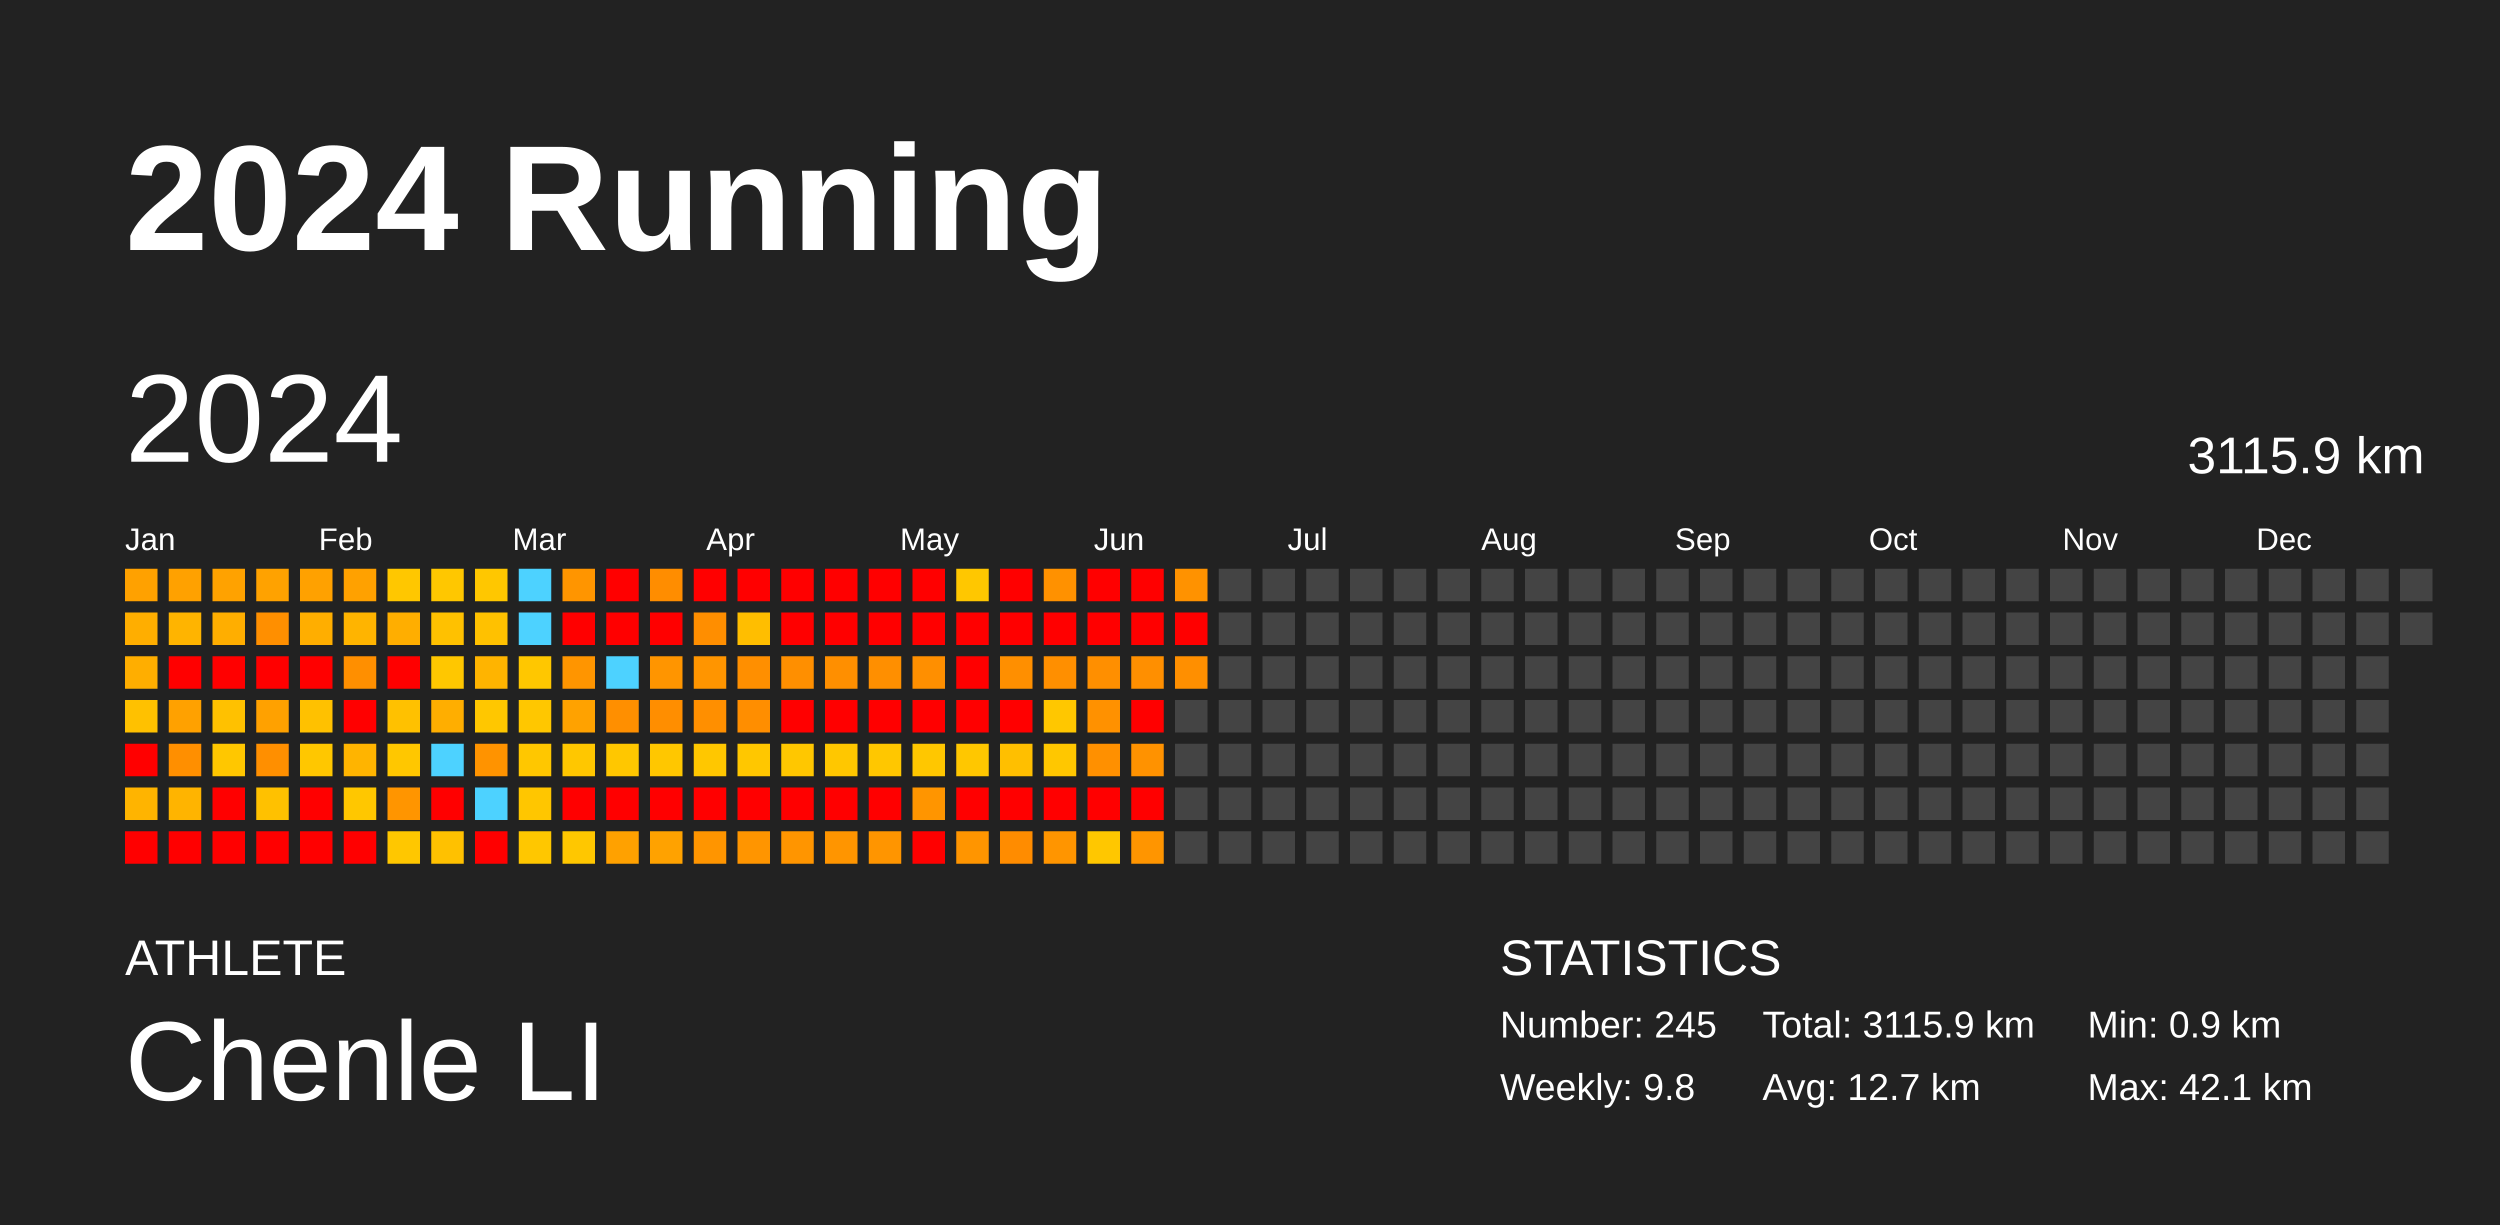
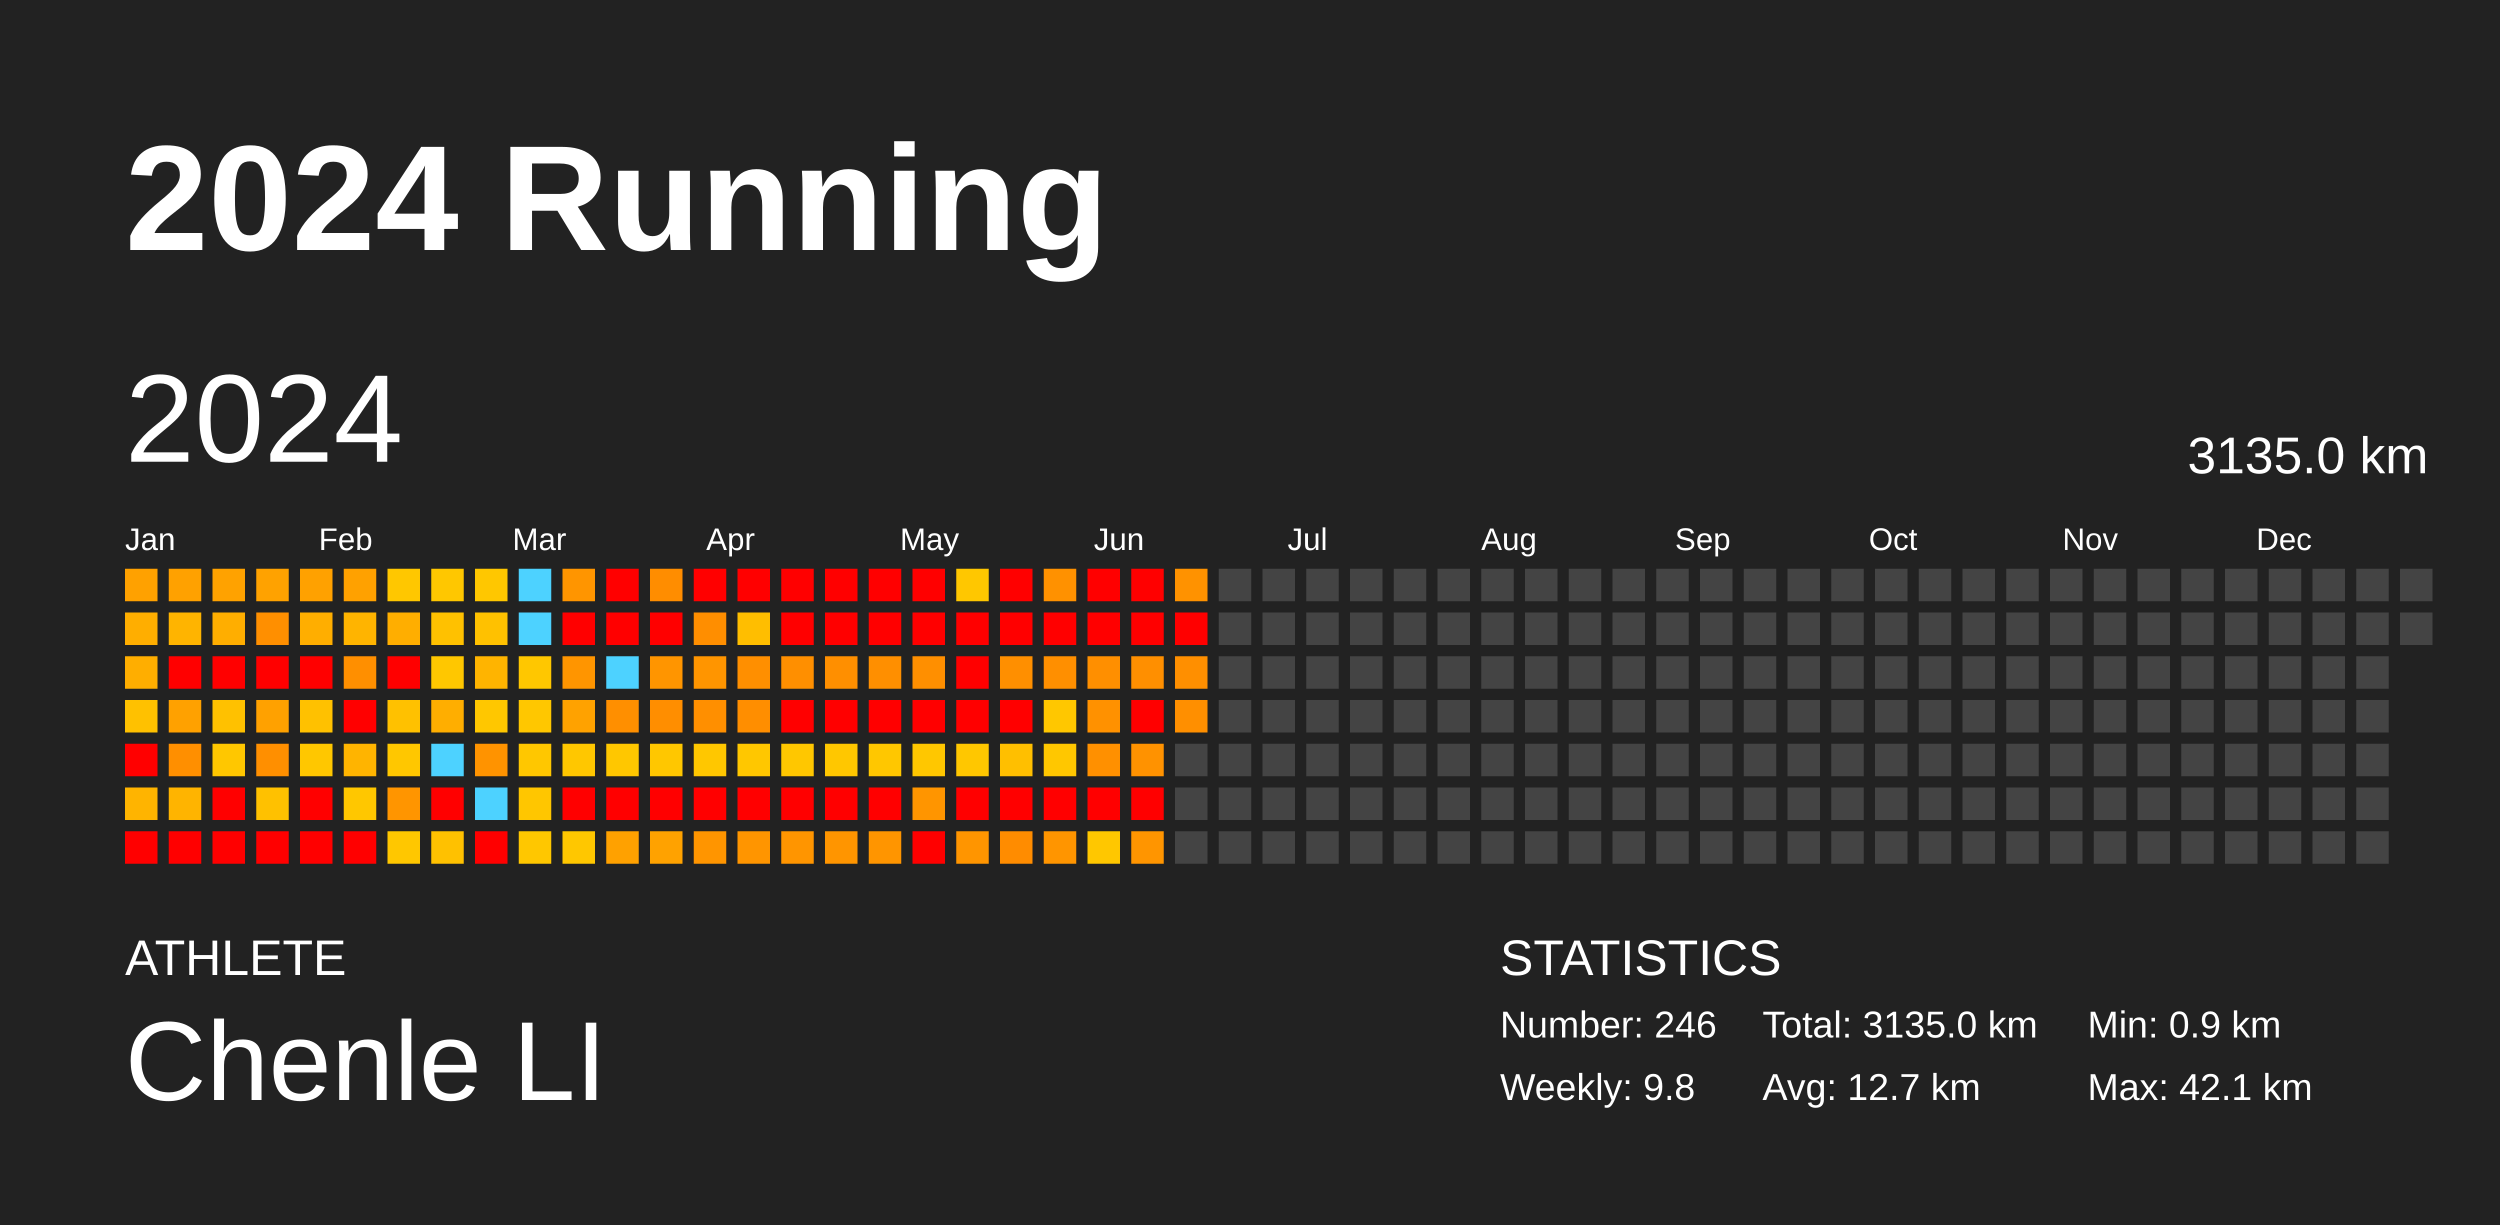
<svg xmlns="http://www.w3.org/2000/svg" baseProfile="full" height="98mm" version="1.1" viewBox="0,0,200,98" width="200mm">
  <defs />
  <rect fill="#222222" height="98" width="200" x="0" y="0" />
  <text fill="#FFFFFF" style="font-size:12px; font-family:Arial; font-weight:bold;" x="10" y="20">2024 Running</text>
  <text fill="#FFFFFF" style="font-size:4px; font-family:Arial" x="10" y="78">ATHLETE</text>
  <text fill="#FFFFFF" style="font-size:9px; font-family:Arial" x="10" y="88">Chenle LI</text>
  <text fill="#FFFFFF" style="font-size:4px; font-family:Arial" x="120" y="78">STATISTICS</text>
-   <text fill="#FFFFFF" style="font-size:3px; font-family:Arial" x="120" y="83">Number: 245</text>
+   <text fill="#FFFFFF" style="font-size:3px; font-family:Arial" x="120" y="83">Number: 246</text>
  <text fill="#FFFFFF" style="font-size:3px; font-family:Arial" x="120" y="88">Weekly: 9.8</text>
-   <text fill="#FFFFFF" style="font-size:3px; font-family:Arial" x="141" y="83">Total: 3115.9 km</text>
+   <text fill="#FFFFFF" style="font-size:3px; font-family:Arial" x="141" y="83">Total: 3135.0 km</text>
  <text fill="#FFFFFF" style="font-size:3px; font-family:Arial" x="141" y="88">Avg: 12.7 km</text>
  <text fill="#FFFFFF" style="font-size:3px; font-family:Arial" x="167" y="83">Min: 0.9 km</text>
  <text fill="#FFFFFF" style="font-size:3px; font-family:Arial" x="167" y="88">Max: 42.1 km</text>
  <text dominant-baseline="hanging" fill="#FFFFFF" style="font-size:10.0px; font-family:Arial;" x="10" y="30">2024</text>
-   <text dominant-baseline="hanging" fill="#FFFFFF" style="font-size:4.125px; font-family:Arial;" x="175" y="35">3115.9 km</text>
+   <text dominant-baseline="hanging" fill="#FFFFFF" style="font-size:4.125px; font-family:Arial;" x="175" y="35">3135.0 km</text>
  <text fill="#FFFFFF" style="font-size:2.5px; font-family:Arial" x="10.0" y="44">Jan</text>
  <text fill="#FFFFFF" style="font-size:2.5px; font-family:Arial" x="25.5" y="44">Feb</text>
  <text fill="#FFFFFF" style="font-size:2.5px; font-family:Arial" x="41.0" y="44">Mar</text>
  <text fill="#FFFFFF" style="font-size:2.5px; font-family:Arial" x="56.5" y="44">Apr</text>
  <text fill="#FFFFFF" style="font-size:2.5px; font-family:Arial" x="72.0" y="44">May</text>
  <text fill="#FFFFFF" style="font-size:2.5px; font-family:Arial" x="87.5" y="44">Jun</text>
  <text fill="#FFFFFF" style="font-size:2.5px; font-family:Arial" x="103.0" y="44">Jul</text>
  <text fill="#FFFFFF" style="font-size:2.5px; font-family:Arial" x="118.5" y="44">Aug</text>
  <text fill="#FFFFFF" style="font-size:2.5px; font-family:Arial" x="134.0" y="44">Sep</text>
  <text fill="#FFFFFF" style="font-size:2.5px; font-family:Arial" x="149.5" y="44">Oct</text>
  <text fill="#FFFFFF" style="font-size:2.5px; font-family:Arial" x="165.0" y="44">Nov</text>
  <text fill="#FFFFFF" style="font-size:2.5px; font-family:Arial" x="180.5" y="44">Dec</text>
  <rect fill="#ffa100" height="2.6" width="2.6" x="10.0" y="45.5" />
  <rect fill="#ffae00" height="2.6" width="2.6" x="10.0" y="49.0" />
  <rect fill="#ffae00" height="2.6" width="2.6" x="10.0" y="52.5" />
  <rect fill="#ffc100" height="2.6" width="2.6" x="10.0" y="56.0" />
  <rect fill="red" height="2.6" width="2.6" x="10.0" y="59.5" />
  <rect fill="#ffb400" height="2.6" width="2.6" x="10.0" y="63.0" />
  <rect fill="red" height="2.6" width="2.6" x="10.0" y="66.5" />
  <rect fill="#ffa100" height="2.6" width="2.6" x="13.5" y="45.5" />
  <rect fill="#ffb400" height="2.6" width="2.6" x="13.5" y="49.0" />
  <rect fill="red" height="2.6" width="2.6" x="13.5" y="52.5" />
  <rect fill="#ffa100" height="2.6" width="2.6" x="13.5" y="56.0" />
  <rect fill="#ff8f00" height="2.6" width="2.6" x="13.5" y="59.5" />
  <rect fill="#ffb400" height="2.6" width="2.6" x="13.5" y="63.0" />
  <rect fill="red" height="2.6" width="2.6" x="13.5" y="66.5" />
  <rect fill="#ffa200" height="2.6" width="2.6" x="17.0" y="45.5" />
  <rect fill="#ffae00" height="2.6" width="2.6" x="17.0" y="49.0" />
  <rect fill="red" height="2.6" width="2.6" x="17.0" y="52.5" />
  <rect fill="#ffc100" height="2.6" width="2.6" x="17.0" y="56.0" />
  <rect fill="#ffc700" height="2.6" width="2.6" x="17.0" y="59.5" />
  <rect fill="red" height="2.6" width="2.6" x="17.0" y="63.0" />
  <rect fill="red" height="2.6" width="2.6" x="17.0" y="66.5" />
  <rect fill="#ffa200" height="2.6" width="2.6" x="20.5" y="45.5" />
  <rect fill="#ff8f00" height="2.6" width="2.6" x="20.5" y="49.0" />
  <rect fill="red" height="2.6" width="2.6" x="20.5" y="52.5" />
  <rect fill="#ffa100" height="2.6" width="2.6" x="20.5" y="56.0" />
  <rect fill="#ff8f00" height="2.6" width="2.6" x="20.5" y="59.5" />
  <rect fill="#ffc100" height="2.6" width="2.6" x="20.5" y="63.0" />
  <rect fill="red" height="2.6" width="2.6" x="20.5" y="66.5" />
  <rect fill="#ffa100" height="2.6" width="2.6" x="24.0" y="45.5" />
  <rect fill="#ffae00" height="2.6" width="2.6" x="24.0" y="49.0" />
  <rect fill="red" height="2.6" width="2.6" x="24.0" y="52.5" />
  <rect fill="#ffc100" height="2.6" width="2.6" x="24.0" y="56.0" />
  <rect fill="#ffc700" height="2.6" width="2.6" x="24.0" y="59.5" />
  <rect fill="red" height="2.6" width="2.6" x="24.0" y="63.0" />
  <rect fill="red" height="2.6" width="2.6" x="24.0" y="66.5" />
  <rect fill="#ffa100" height="2.6" width="2.6" x="27.5" y="45.5" />
  <rect fill="#ffb400" height="2.6" width="2.6" x="27.5" y="49.0" />
  <rect fill="#ff8f00" height="2.6" width="2.6" x="27.5" y="52.5" />
  <rect fill="red" height="2.6" width="2.6" x="27.5" y="56.0" />
  <rect fill="#ffb400" height="2.6" width="2.6" x="27.5" y="59.5" />
  <rect fill="#ffc700" height="2.6" width="2.6" x="27.5" y="63.0" />
  <rect fill="red" height="2.6" width="2.6" x="27.5" y="66.5" />
  <rect fill="#ffc700" height="2.6" width="2.6" x="31.0" y="45.5" />
  <rect fill="#ffae00" height="2.6" width="2.6" x="31.0" y="49.0" />
  <rect fill="red" height="2.6" width="2.6" x="31.0" y="52.5" />
  <rect fill="#ffc100" height="2.6" width="2.6" x="31.0" y="56.0" />
  <rect fill="#ffc700" height="2.6" width="2.6" x="31.0" y="59.5" />
  <rect fill="#ff9500" height="2.6" width="2.6" x="31.0" y="63.0" />
  <rect fill="#ffc700" height="2.6" width="2.6" x="31.0" y="66.5" />
  <rect fill="#ffc700" height="2.6" width="2.6" x="34.5" y="45.5" />
  <rect fill="#ffc100" height="2.6" width="2.6" x="34.5" y="49.0" />
  <rect fill="#ffc700" height="2.6" width="2.6" x="34.5" y="52.5" />
  <rect fill="#ffae00" height="2.6" width="2.6" x="34.5" y="56.0" />
  <rect fill="#4dd2ff" height="2.6" width="2.6" x="34.5" y="59.5" />
  <rect fill="red" height="2.6" width="2.6" x="34.5" y="63.0" />
  <rect fill="#ffc100" height="2.6" width="2.6" x="34.5" y="66.5" />
  <rect fill="#ffc700" height="2.6" width="2.6" x="38.0" y="45.5" />
  <rect fill="#ffc100" height="2.6" width="2.6" x="38.0" y="49.0" />
  <rect fill="#ffb400" height="2.6" width="2.6" x="38.0" y="52.5" />
  <rect fill="#ffc700" height="2.6" width="2.6" x="38.0" y="56.0" />
  <rect fill="#ff9300" height="2.6" width="2.6" x="38.0" y="59.5" />
  <rect fill="#4dd2ff" height="2.6" width="2.6" x="38.0" y="63.0" />
  <rect fill="red" height="2.6" width="2.6" x="38.0" y="66.5" />
  <rect fill="#4dd2ff" height="2.6" width="2.6" x="41.5" y="45.5" />
  <rect fill="#4dd2ff" height="2.6" width="2.6" x="41.5" y="49.0" />
  <rect fill="#ffc700" height="2.6" width="2.6" x="41.5" y="52.5" />
  <rect fill="#ffc700" height="2.6" width="2.6" x="41.5" y="56.0" />
  <rect fill="#ffc700" height="2.6" width="2.6" x="41.5" y="59.5" />
  <rect fill="#ffc600" height="2.6" width="2.6" x="41.5" y="63.0" />
  <rect fill="#ffc700" height="2.6" width="2.6" x="41.5" y="66.5" />
  <rect fill="#ff9500" height="2.6" width="2.6" x="45.0" y="45.5" />
  <rect fill="red" height="2.6" width="2.6" x="45.0" y="49.0" />
  <rect fill="#ff9500" height="2.6" width="2.6" x="45.0" y="52.5" />
  <rect fill="#ffa200" height="2.6" width="2.6" x="45.0" y="56.0" />
  <rect fill="#ffc700" height="2.6" width="2.6" x="45.0" y="59.5" />
  <rect fill="red" height="2.6" width="2.6" x="45.0" y="63.0" />
  <rect fill="#ffc700" height="2.6" width="2.6" x="45.0" y="66.5" />
  <rect fill="red" height="2.6" width="2.6" x="48.5" y="45.5" />
  <rect fill="red" height="2.6" width="2.6" x="48.5" y="49.0" />
  <rect fill="#4dd2ff" height="2.6" width="2.6" x="48.5" y="52.5" />
  <rect fill="#ff8f00" height="2.6" width="2.6" x="48.5" y="56.0" />
  <rect fill="#ffc700" height="2.6" width="2.6" x="48.5" y="59.5" />
  <rect fill="red" height="2.6" width="2.6" x="48.5" y="63.0" />
  <rect fill="#ffa100" height="2.6" width="2.6" x="48.5" y="66.5" />
  <rect fill="#ff8d00" height="2.6" width="2.6" x="52.0" y="45.5" />
  <rect fill="red" height="2.6" width="2.6" x="52.0" y="49.0" />
  <rect fill="#ff9500" height="2.6" width="2.6" x="52.0" y="52.5" />
  <rect fill="#ff8e00" height="2.6" width="2.6" x="52.0" y="56.0" />
  <rect fill="#ffc700" height="2.6" width="2.6" x="52.0" y="59.5" />
  <rect fill="red" height="2.6" width="2.6" x="52.0" y="63.0" />
  <rect fill="#ffa200" height="2.6" width="2.6" x="52.0" y="66.5" />
  <rect fill="red" height="2.6" width="2.6" x="55.5" y="45.5" />
  <rect fill="#ff8e00" height="2.6" width="2.6" x="55.5" y="49.0" />
  <rect fill="#ff9500" height="2.6" width="2.6" x="55.5" y="52.5" />
  <rect fill="#ff8f00" height="2.6" width="2.6" x="55.5" y="56.0" />
  <rect fill="#ffc700" height="2.6" width="2.6" x="55.5" y="59.5" />
  <rect fill="red" height="2.6" width="2.6" x="55.5" y="63.0" />
  <rect fill="#ff9500" height="2.6" width="2.6" x="55.5" y="66.5" />
  <rect fill="red" height="2.6" width="2.6" x="59.0" y="45.5" />
  <rect fill="#ffbe00" height="2.6" width="2.6" x="59.0" y="49.0" />
  <rect fill="#ff8f00" height="2.6" width="2.6" x="59.0" y="52.5" />
  <rect fill="#ff8e00" height="2.6" width="2.6" x="59.0" y="56.0" />
  <rect fill="#ffc700" height="2.6" width="2.6" x="59.0" y="59.5" />
  <rect fill="red" height="2.6" width="2.6" x="59.0" y="63.0" />
  <rect fill="#ff9500" height="2.6" width="2.6" x="59.0" y="66.5" />
  <rect fill="red" height="2.6" width="2.6" x="62.5" y="45.5" />
  <rect fill="red" height="2.6" width="2.6" x="62.5" y="49.0" />
  <rect fill="#ff8f00" height="2.6" width="2.6" x="62.5" y="52.5" />
  <rect fill="red" height="2.6" width="2.6" x="62.5" y="56.0" />
  <rect fill="#ffc700" height="2.6" width="2.6" x="62.5" y="59.5" />
  <rect fill="red" height="2.6" width="2.6" x="62.5" y="63.0" />
  <rect fill="#ff9500" height="2.6" width="2.6" x="62.5" y="66.5" />
  <rect fill="red" height="2.6" width="2.6" x="66.0" y="45.5" />
  <rect fill="red" height="2.6" width="2.6" x="66.0" y="49.0" />
  <rect fill="#ff8f00" height="2.6" width="2.6" x="66.0" y="52.5" />
  <rect fill="red" height="2.6" width="2.6" x="66.0" y="56.0" />
  <rect fill="#ffc700" height="2.6" width="2.6" x="66.0" y="59.5" />
  <rect fill="red" height="2.6" width="2.6" x="66.0" y="63.0" />
  <rect fill="#ff9500" height="2.6" width="2.6" x="66.0" y="66.5" />
  <rect fill="red" height="2.6" width="2.6" x="69.5" y="45.5" />
  <rect fill="red" height="2.6" width="2.6" x="69.5" y="49.0" />
  <rect fill="#ff8f00" height="2.6" width="2.6" x="69.5" y="52.5" />
  <rect fill="red" height="2.6" width="2.6" x="69.5" y="56.0" />
  <rect fill="#ffc700" height="2.6" width="2.6" x="69.5" y="59.5" />
  <rect fill="red" height="2.6" width="2.6" x="69.5" y="63.0" />
  <rect fill="#ff9500" height="2.6" width="2.6" x="69.5" y="66.5" />
  <rect fill="red" height="2.6" width="2.6" x="73.0" y="45.5" />
  <rect fill="red" height="2.6" width="2.6" x="73.0" y="49.0" />
  <rect fill="#ff8f00" height="2.6" width="2.6" x="73.0" y="52.5" />
  <rect fill="red" height="2.6" width="2.6" x="73.0" y="56.0" />
  <rect fill="#ffc700" height="2.6" width="2.6" x="73.0" y="59.5" />
  <rect fill="#ff9500" height="2.6" width="2.6" x="73.0" y="63.0" />
  <rect fill="red" height="2.6" width="2.6" x="73.0" y="66.5" />
  <rect fill="#ffc700" height="2.6" width="2.6" x="76.5" y="45.5" />
  <rect fill="red" height="2.6" width="2.6" x="76.5" y="49.0" />
  <rect fill="red" height="2.6" width="2.6" x="76.5" y="52.5" />
  <rect fill="red" height="2.6" width="2.6" x="76.5" y="56.0" />
  <rect fill="#ffc700" height="2.6" width="2.6" x="76.5" y="59.5" />
  <rect fill="red" height="2.6" width="2.6" x="76.5" y="63.0" />
  <rect fill="#ff9500" height="2.6" width="2.6" x="76.5" y="66.5" />
  <rect fill="red" height="2.6" width="2.6" x="80.0" y="45.5" />
  <rect fill="red" height="2.6" width="2.6" x="80.0" y="49.0" />
  <rect fill="#ff8f00" height="2.6" width="2.6" x="80.0" y="52.5" />
  <rect fill="red" height="2.6" width="2.6" x="80.0" y="56.0" />
  <rect fill="#ffbf00" height="2.6" width="2.6" x="80.0" y="59.5" />
  <rect fill="red" height="2.6" width="2.6" x="80.0" y="63.0" />
  <rect fill="#ff8c00" height="2.6" width="2.6" x="80.0" y="66.5" />
  <rect fill="#ff9100" height="2.6" width="2.6" x="83.5" y="45.5" />
  <rect fill="red" height="2.6" width="2.6" x="83.5" y="49.0" />
  <rect fill="#ff8f00" height="2.6" width="2.6" x="83.5" y="52.5" />
  <rect fill="#ffc700" height="2.6" width="2.6" x="83.5" y="56.0" />
  <rect fill="#ffc700" height="2.6" width="2.6" x="83.5" y="59.5" />
  <rect fill="red" height="2.6" width="2.6" x="83.5" y="63.0" />
  <rect fill="#ff9500" height="2.6" width="2.6" x="83.5" y="66.5" />
  <rect fill="red" height="2.6" width="2.6" x="87.0" y="45.5" />
  <rect fill="red" height="2.6" width="2.6" x="87.0" y="49.0" />
  <rect fill="#ff8f00" height="2.6" width="2.6" x="87.0" y="52.5" />
  <rect fill="#ff9100" height="2.6" width="2.6" x="87.0" y="56.0" />
  <rect fill="#ff9000" height="2.6" width="2.6" x="87.0" y="59.5" />
  <rect fill="red" height="2.6" width="2.6" x="87.0" y="63.0" />
  <rect fill="#ffc700" height="2.6" width="2.6" x="87.0" y="66.5" />
  <rect fill="red" height="2.6" width="2.6" x="90.5" y="45.5" />
  <rect fill="red" height="2.6" width="2.6" x="90.5" y="49.0" />
  <rect fill="#ff8f00" height="2.6" width="2.6" x="90.5" y="52.5" />
  <rect fill="red" height="2.6" width="2.6" x="90.5" y="56.0" />
  <rect fill="#ff9200" height="2.6" width="2.6" x="90.5" y="59.5" />
  <rect fill="red" height="2.6" width="2.6" x="90.5" y="63.0" />
  <rect fill="#ff9500" height="2.6" width="2.6" x="90.5" y="66.5" />
  <rect fill="#ff9200" height="2.6" width="2.6" x="94.0" y="45.5" />
  <rect fill="red" height="2.6" width="2.6" x="94.0" y="49.0" />
  <rect fill="#ff8f00" height="2.6" width="2.6" x="94.0" y="52.5" />
-   <rect fill="#444444" height="2.6" width="2.6" x="94.0" y="56.0" />
+   <rect fill="#ff8f00" height="2.6" width="2.6" x="94.0" y="56.0" />
  <rect fill="#444444" height="2.6" width="2.6" x="94.0" y="59.5" />
  <rect fill="#444444" height="2.6" width="2.6" x="94.0" y="63.0" />
  <rect fill="#444444" height="2.6" width="2.6" x="94.0" y="66.5" />
  <rect fill="#444444" height="2.6" width="2.6" x="97.5" y="45.5" />
  <rect fill="#444444" height="2.6" width="2.6" x="97.5" y="49.0" />
  <rect fill="#444444" height="2.6" width="2.6" x="97.5" y="52.5" />
  <rect fill="#444444" height="2.6" width="2.6" x="97.5" y="56.0" />
  <rect fill="#444444" height="2.6" width="2.6" x="97.5" y="59.5" />
  <rect fill="#444444" height="2.6" width="2.6" x="97.5" y="63.0" />
  <rect fill="#444444" height="2.6" width="2.6" x="97.5" y="66.5" />
  <rect fill="#444444" height="2.6" width="2.6" x="101.0" y="45.5" />
  <rect fill="#444444" height="2.6" width="2.6" x="101.0" y="49.0" />
  <rect fill="#444444" height="2.6" width="2.6" x="101.0" y="52.5" />
  <rect fill="#444444" height="2.6" width="2.6" x="101.0" y="56.0" />
  <rect fill="#444444" height="2.6" width="2.6" x="101.0" y="59.5" />
  <rect fill="#444444" height="2.6" width="2.6" x="101.0" y="63.0" />
  <rect fill="#444444" height="2.6" width="2.6" x="101.0" y="66.5" />
  <rect fill="#444444" height="2.6" width="2.6" x="104.5" y="45.5" />
  <rect fill="#444444" height="2.6" width="2.6" x="104.5" y="49.0" />
  <rect fill="#444444" height="2.6" width="2.6" x="104.5" y="52.5" />
  <rect fill="#444444" height="2.6" width="2.6" x="104.5" y="56.0" />
  <rect fill="#444444" height="2.6" width="2.6" x="104.5" y="59.5" />
  <rect fill="#444444" height="2.6" width="2.6" x="104.5" y="63.0" />
  <rect fill="#444444" height="2.6" width="2.6" x="104.5" y="66.5" />
  <rect fill="#444444" height="2.6" width="2.6" x="108.0" y="45.5" />
  <rect fill="#444444" height="2.6" width="2.6" x="108.0" y="49.0" />
  <rect fill="#444444" height="2.6" width="2.6" x="108.0" y="52.5" />
  <rect fill="#444444" height="2.6" width="2.6" x="108.0" y="56.0" />
  <rect fill="#444444" height="2.6" width="2.6" x="108.0" y="59.5" />
  <rect fill="#444444" height="2.6" width="2.6" x="108.0" y="63.0" />
  <rect fill="#444444" height="2.6" width="2.6" x="108.0" y="66.5" />
  <rect fill="#444444" height="2.6" width="2.6" x="111.5" y="45.5" />
  <rect fill="#444444" height="2.6" width="2.6" x="111.5" y="49.0" />
  <rect fill="#444444" height="2.6" width="2.6" x="111.5" y="52.5" />
  <rect fill="#444444" height="2.6" width="2.6" x="111.5" y="56.0" />
  <rect fill="#444444" height="2.6" width="2.6" x="111.5" y="59.5" />
  <rect fill="#444444" height="2.6" width="2.6" x="111.5" y="63.0" />
  <rect fill="#444444" height="2.6" width="2.6" x="111.5" y="66.5" />
  <rect fill="#444444" height="2.6" width="2.6" x="115.0" y="45.5" />
  <rect fill="#444444" height="2.6" width="2.6" x="115.0" y="49.0" />
  <rect fill="#444444" height="2.6" width="2.6" x="115.0" y="52.5" />
  <rect fill="#444444" height="2.6" width="2.6" x="115.0" y="56.0" />
  <rect fill="#444444" height="2.6" width="2.6" x="115.0" y="59.5" />
  <rect fill="#444444" height="2.6" width="2.6" x="115.0" y="63.0" />
  <rect fill="#444444" height="2.6" width="2.6" x="115.0" y="66.5" />
  <rect fill="#444444" height="2.6" width="2.6" x="118.5" y="45.5" />
  <rect fill="#444444" height="2.6" width="2.6" x="118.5" y="49.0" />
  <rect fill="#444444" height="2.6" width="2.6" x="118.5" y="52.5" />
  <rect fill="#444444" height="2.6" width="2.6" x="118.5" y="56.0" />
  <rect fill="#444444" height="2.6" width="2.6" x="118.5" y="59.5" />
  <rect fill="#444444" height="2.6" width="2.6" x="118.5" y="63.0" />
  <rect fill="#444444" height="2.6" width="2.6" x="118.5" y="66.5" />
  <rect fill="#444444" height="2.6" width="2.6" x="122.0" y="45.5" />
  <rect fill="#444444" height="2.6" width="2.6" x="122.0" y="49.0" />
  <rect fill="#444444" height="2.6" width="2.6" x="122.0" y="52.5" />
  <rect fill="#444444" height="2.6" width="2.6" x="122.0" y="56.0" />
  <rect fill="#444444" height="2.6" width="2.6" x="122.0" y="59.5" />
  <rect fill="#444444" height="2.6" width="2.6" x="122.0" y="63.0" />
  <rect fill="#444444" height="2.6" width="2.6" x="122.0" y="66.5" />
  <rect fill="#444444" height="2.6" width="2.6" x="125.5" y="45.5" />
  <rect fill="#444444" height="2.6" width="2.6" x="125.5" y="49.0" />
  <rect fill="#444444" height="2.6" width="2.6" x="125.5" y="52.5" />
  <rect fill="#444444" height="2.6" width="2.6" x="125.5" y="56.0" />
  <rect fill="#444444" height="2.6" width="2.6" x="125.5" y="59.5" />
  <rect fill="#444444" height="2.6" width="2.6" x="125.5" y="63.0" />
  <rect fill="#444444" height="2.6" width="2.6" x="125.5" y="66.5" />
  <rect fill="#444444" height="2.6" width="2.6" x="129.0" y="45.5" />
  <rect fill="#444444" height="2.6" width="2.6" x="129.0" y="49.0" />
  <rect fill="#444444" height="2.6" width="2.6" x="129.0" y="52.5" />
  <rect fill="#444444" height="2.6" width="2.6" x="129.0" y="56.0" />
  <rect fill="#444444" height="2.6" width="2.6" x="129.0" y="59.5" />
  <rect fill="#444444" height="2.6" width="2.6" x="129.0" y="63.0" />
  <rect fill="#444444" height="2.6" width="2.6" x="129.0" y="66.5" />
  <rect fill="#444444" height="2.6" width="2.6" x="132.5" y="45.5" />
  <rect fill="#444444" height="2.6" width="2.6" x="132.5" y="49.0" />
  <rect fill="#444444" height="2.6" width="2.6" x="132.5" y="52.5" />
  <rect fill="#444444" height="2.6" width="2.6" x="132.5" y="56.0" />
  <rect fill="#444444" height="2.6" width="2.6" x="132.5" y="59.5" />
  <rect fill="#444444" height="2.6" width="2.6" x="132.5" y="63.0" />
  <rect fill="#444444" height="2.6" width="2.6" x="132.5" y="66.5" />
  <rect fill="#444444" height="2.6" width="2.6" x="136.0" y="45.5" />
  <rect fill="#444444" height="2.6" width="2.6" x="136.0" y="49.0" />
  <rect fill="#444444" height="2.6" width="2.6" x="136.0" y="52.5" />
  <rect fill="#444444" height="2.6" width="2.6" x="136.0" y="56.0" />
  <rect fill="#444444" height="2.6" width="2.6" x="136.0" y="59.5" />
  <rect fill="#444444" height="2.6" width="2.6" x="136.0" y="63.0" />
  <rect fill="#444444" height="2.6" width="2.6" x="136.0" y="66.5" />
  <rect fill="#444444" height="2.6" width="2.6" x="139.5" y="45.5" />
  <rect fill="#444444" height="2.6" width="2.6" x="139.5" y="49.0" />
  <rect fill="#444444" height="2.6" width="2.6" x="139.5" y="52.5" />
  <rect fill="#444444" height="2.6" width="2.6" x="139.5" y="56.0" />
  <rect fill="#444444" height="2.6" width="2.6" x="139.5" y="59.5" />
  <rect fill="#444444" height="2.6" width="2.6" x="139.5" y="63.0" />
  <rect fill="#444444" height="2.6" width="2.6" x="139.5" y="66.5" />
  <rect fill="#444444" height="2.6" width="2.6" x="143.0" y="45.5" />
  <rect fill="#444444" height="2.6" width="2.6" x="143.0" y="49.0" />
  <rect fill="#444444" height="2.6" width="2.6" x="143.0" y="52.5" />
  <rect fill="#444444" height="2.6" width="2.6" x="143.0" y="56.0" />
  <rect fill="#444444" height="2.6" width="2.6" x="143.0" y="59.5" />
  <rect fill="#444444" height="2.6" width="2.6" x="143.0" y="63.0" />
  <rect fill="#444444" height="2.6" width="2.6" x="143.0" y="66.5" />
  <rect fill="#444444" height="2.6" width="2.6" x="146.5" y="45.5" />
  <rect fill="#444444" height="2.6" width="2.6" x="146.5" y="49.0" />
  <rect fill="#444444" height="2.6" width="2.6" x="146.5" y="52.5" />
  <rect fill="#444444" height="2.6" width="2.6" x="146.5" y="56.0" />
  <rect fill="#444444" height="2.6" width="2.6" x="146.5" y="59.5" />
  <rect fill="#444444" height="2.6" width="2.6" x="146.5" y="63.0" />
  <rect fill="#444444" height="2.6" width="2.6" x="146.5" y="66.5" />
  <rect fill="#444444" height="2.6" width="2.6" x="150.0" y="45.5" />
  <rect fill="#444444" height="2.6" width="2.6" x="150.0" y="49.0" />
  <rect fill="#444444" height="2.6" width="2.6" x="150.0" y="52.5" />
  <rect fill="#444444" height="2.6" width="2.6" x="150.0" y="56.0" />
  <rect fill="#444444" height="2.6" width="2.6" x="150.0" y="59.5" />
  <rect fill="#444444" height="2.6" width="2.6" x="150.0" y="63.0" />
  <rect fill="#444444" height="2.6" width="2.6" x="150.0" y="66.5" />
  <rect fill="#444444" height="2.6" width="2.6" x="153.5" y="45.5" />
  <rect fill="#444444" height="2.6" width="2.6" x="153.5" y="49.0" />
  <rect fill="#444444" height="2.6" width="2.6" x="153.5" y="52.5" />
  <rect fill="#444444" height="2.6" width="2.6" x="153.5" y="56.0" />
  <rect fill="#444444" height="2.6" width="2.6" x="153.5" y="59.5" />
  <rect fill="#444444" height="2.6" width="2.6" x="153.5" y="63.0" />
  <rect fill="#444444" height="2.6" width="2.6" x="153.5" y="66.5" />
  <rect fill="#444444" height="2.6" width="2.6" x="157.0" y="45.5" />
  <rect fill="#444444" height="2.6" width="2.6" x="157.0" y="49.0" />
  <rect fill="#444444" height="2.6" width="2.6" x="157.0" y="52.5" />
  <rect fill="#444444" height="2.6" width="2.6" x="157.0" y="56.0" />
  <rect fill="#444444" height="2.6" width="2.6" x="157.0" y="59.5" />
  <rect fill="#444444" height="2.6" width="2.6" x="157.0" y="63.0" />
  <rect fill="#444444" height="2.6" width="2.6" x="157.0" y="66.5" />
  <rect fill="#444444" height="2.6" width="2.6" x="160.5" y="45.5" />
  <rect fill="#444444" height="2.6" width="2.6" x="160.5" y="49.0" />
  <rect fill="#444444" height="2.6" width="2.6" x="160.5" y="52.5" />
  <rect fill="#444444" height="2.6" width="2.6" x="160.5" y="56.0" />
  <rect fill="#444444" height="2.6" width="2.6" x="160.5" y="59.5" />
  <rect fill="#444444" height="2.6" width="2.6" x="160.5" y="63.0" />
  <rect fill="#444444" height="2.6" width="2.6" x="160.5" y="66.5" />
  <rect fill="#444444" height="2.6" width="2.6" x="164.0" y="45.5" />
  <rect fill="#444444" height="2.6" width="2.6" x="164.0" y="49.0" />
  <rect fill="#444444" height="2.6" width="2.6" x="164.0" y="52.5" />
  <rect fill="#444444" height="2.6" width="2.6" x="164.0" y="56.0" />
  <rect fill="#444444" height="2.6" width="2.6" x="164.0" y="59.5" />
  <rect fill="#444444" height="2.6" width="2.6" x="164.0" y="63.0" />
  <rect fill="#444444" height="2.6" width="2.6" x="164.0" y="66.5" />
  <rect fill="#444444" height="2.6" width="2.6" x="167.5" y="45.5" />
  <rect fill="#444444" height="2.6" width="2.6" x="167.5" y="49.0" />
  <rect fill="#444444" height="2.6" width="2.6" x="167.5" y="52.5" />
  <rect fill="#444444" height="2.6" width="2.6" x="167.5" y="56.0" />
  <rect fill="#444444" height="2.6" width="2.6" x="167.5" y="59.5" />
  <rect fill="#444444" height="2.6" width="2.6" x="167.5" y="63.0" />
  <rect fill="#444444" height="2.6" width="2.6" x="167.5" y="66.5" />
  <rect fill="#444444" height="2.6" width="2.6" x="171.0" y="45.5" />
  <rect fill="#444444" height="2.6" width="2.6" x="171.0" y="49.0" />
  <rect fill="#444444" height="2.6" width="2.6" x="171.0" y="52.5" />
  <rect fill="#444444" height="2.6" width="2.6" x="171.0" y="56.0" />
  <rect fill="#444444" height="2.6" width="2.6" x="171.0" y="59.5" />
  <rect fill="#444444" height="2.6" width="2.6" x="171.0" y="63.0" />
  <rect fill="#444444" height="2.6" width="2.6" x="171.0" y="66.5" />
  <rect fill="#444444" height="2.6" width="2.6" x="174.5" y="45.5" />
  <rect fill="#444444" height="2.6" width="2.6" x="174.5" y="49.0" />
  <rect fill="#444444" height="2.6" width="2.6" x="174.5" y="52.5" />
  <rect fill="#444444" height="2.6" width="2.6" x="174.5" y="56.0" />
  <rect fill="#444444" height="2.6" width="2.6" x="174.5" y="59.5" />
  <rect fill="#444444" height="2.6" width="2.6" x="174.5" y="63.0" />
  <rect fill="#444444" height="2.6" width="2.6" x="174.5" y="66.5" />
  <rect fill="#444444" height="2.6" width="2.6" x="178.0" y="45.5" />
  <rect fill="#444444" height="2.6" width="2.6" x="178.0" y="49.0" />
  <rect fill="#444444" height="2.6" width="2.6" x="178.0" y="52.5" />
  <rect fill="#444444" height="2.6" width="2.6" x="178.0" y="56.0" />
  <rect fill="#444444" height="2.6" width="2.6" x="178.0" y="59.5" />
  <rect fill="#444444" height="2.6" width="2.6" x="178.0" y="63.0" />
  <rect fill="#444444" height="2.6" width="2.6" x="178.0" y="66.5" />
  <rect fill="#444444" height="2.6" width="2.6" x="181.5" y="45.5" />
  <rect fill="#444444" height="2.6" width="2.6" x="181.5" y="49.0" />
  <rect fill="#444444" height="2.6" width="2.6" x="181.5" y="52.5" />
  <rect fill="#444444" height="2.6" width="2.6" x="181.5" y="56.0" />
  <rect fill="#444444" height="2.6" width="2.6" x="181.5" y="59.5" />
  <rect fill="#444444" height="2.6" width="2.6" x="181.5" y="63.0" />
  <rect fill="#444444" height="2.6" width="2.6" x="181.5" y="66.5" />
  <rect fill="#444444" height="2.6" width="2.6" x="185.0" y="45.5" />
  <rect fill="#444444" height="2.6" width="2.6" x="185.0" y="49.0" />
  <rect fill="#444444" height="2.6" width="2.6" x="185.0" y="52.5" />
  <rect fill="#444444" height="2.6" width="2.6" x="185.0" y="56.0" />
  <rect fill="#444444" height="2.6" width="2.6" x="185.0" y="59.5" />
  <rect fill="#444444" height="2.6" width="2.6" x="185.0" y="63.0" />
  <rect fill="#444444" height="2.6" width="2.6" x="185.0" y="66.5" />
  <rect fill="#444444" height="2.6" width="2.6" x="188.5" y="45.5" />
  <rect fill="#444444" height="2.6" width="2.6" x="188.5" y="49.0" />
  <rect fill="#444444" height="2.6" width="2.6" x="188.5" y="52.5" />
  <rect fill="#444444" height="2.6" width="2.6" x="188.5" y="56.0" />
  <rect fill="#444444" height="2.6" width="2.6" x="188.5" y="59.5" />
  <rect fill="#444444" height="2.6" width="2.6" x="188.5" y="63.0" />
  <rect fill="#444444" height="2.6" width="2.6" x="188.5" y="66.5" />
  <rect fill="#444444" height="2.6" width="2.6" x="192.0" y="45.5" />
  <rect fill="#444444" height="2.6" width="2.6" x="192.0" y="49.0" />
</svg>
